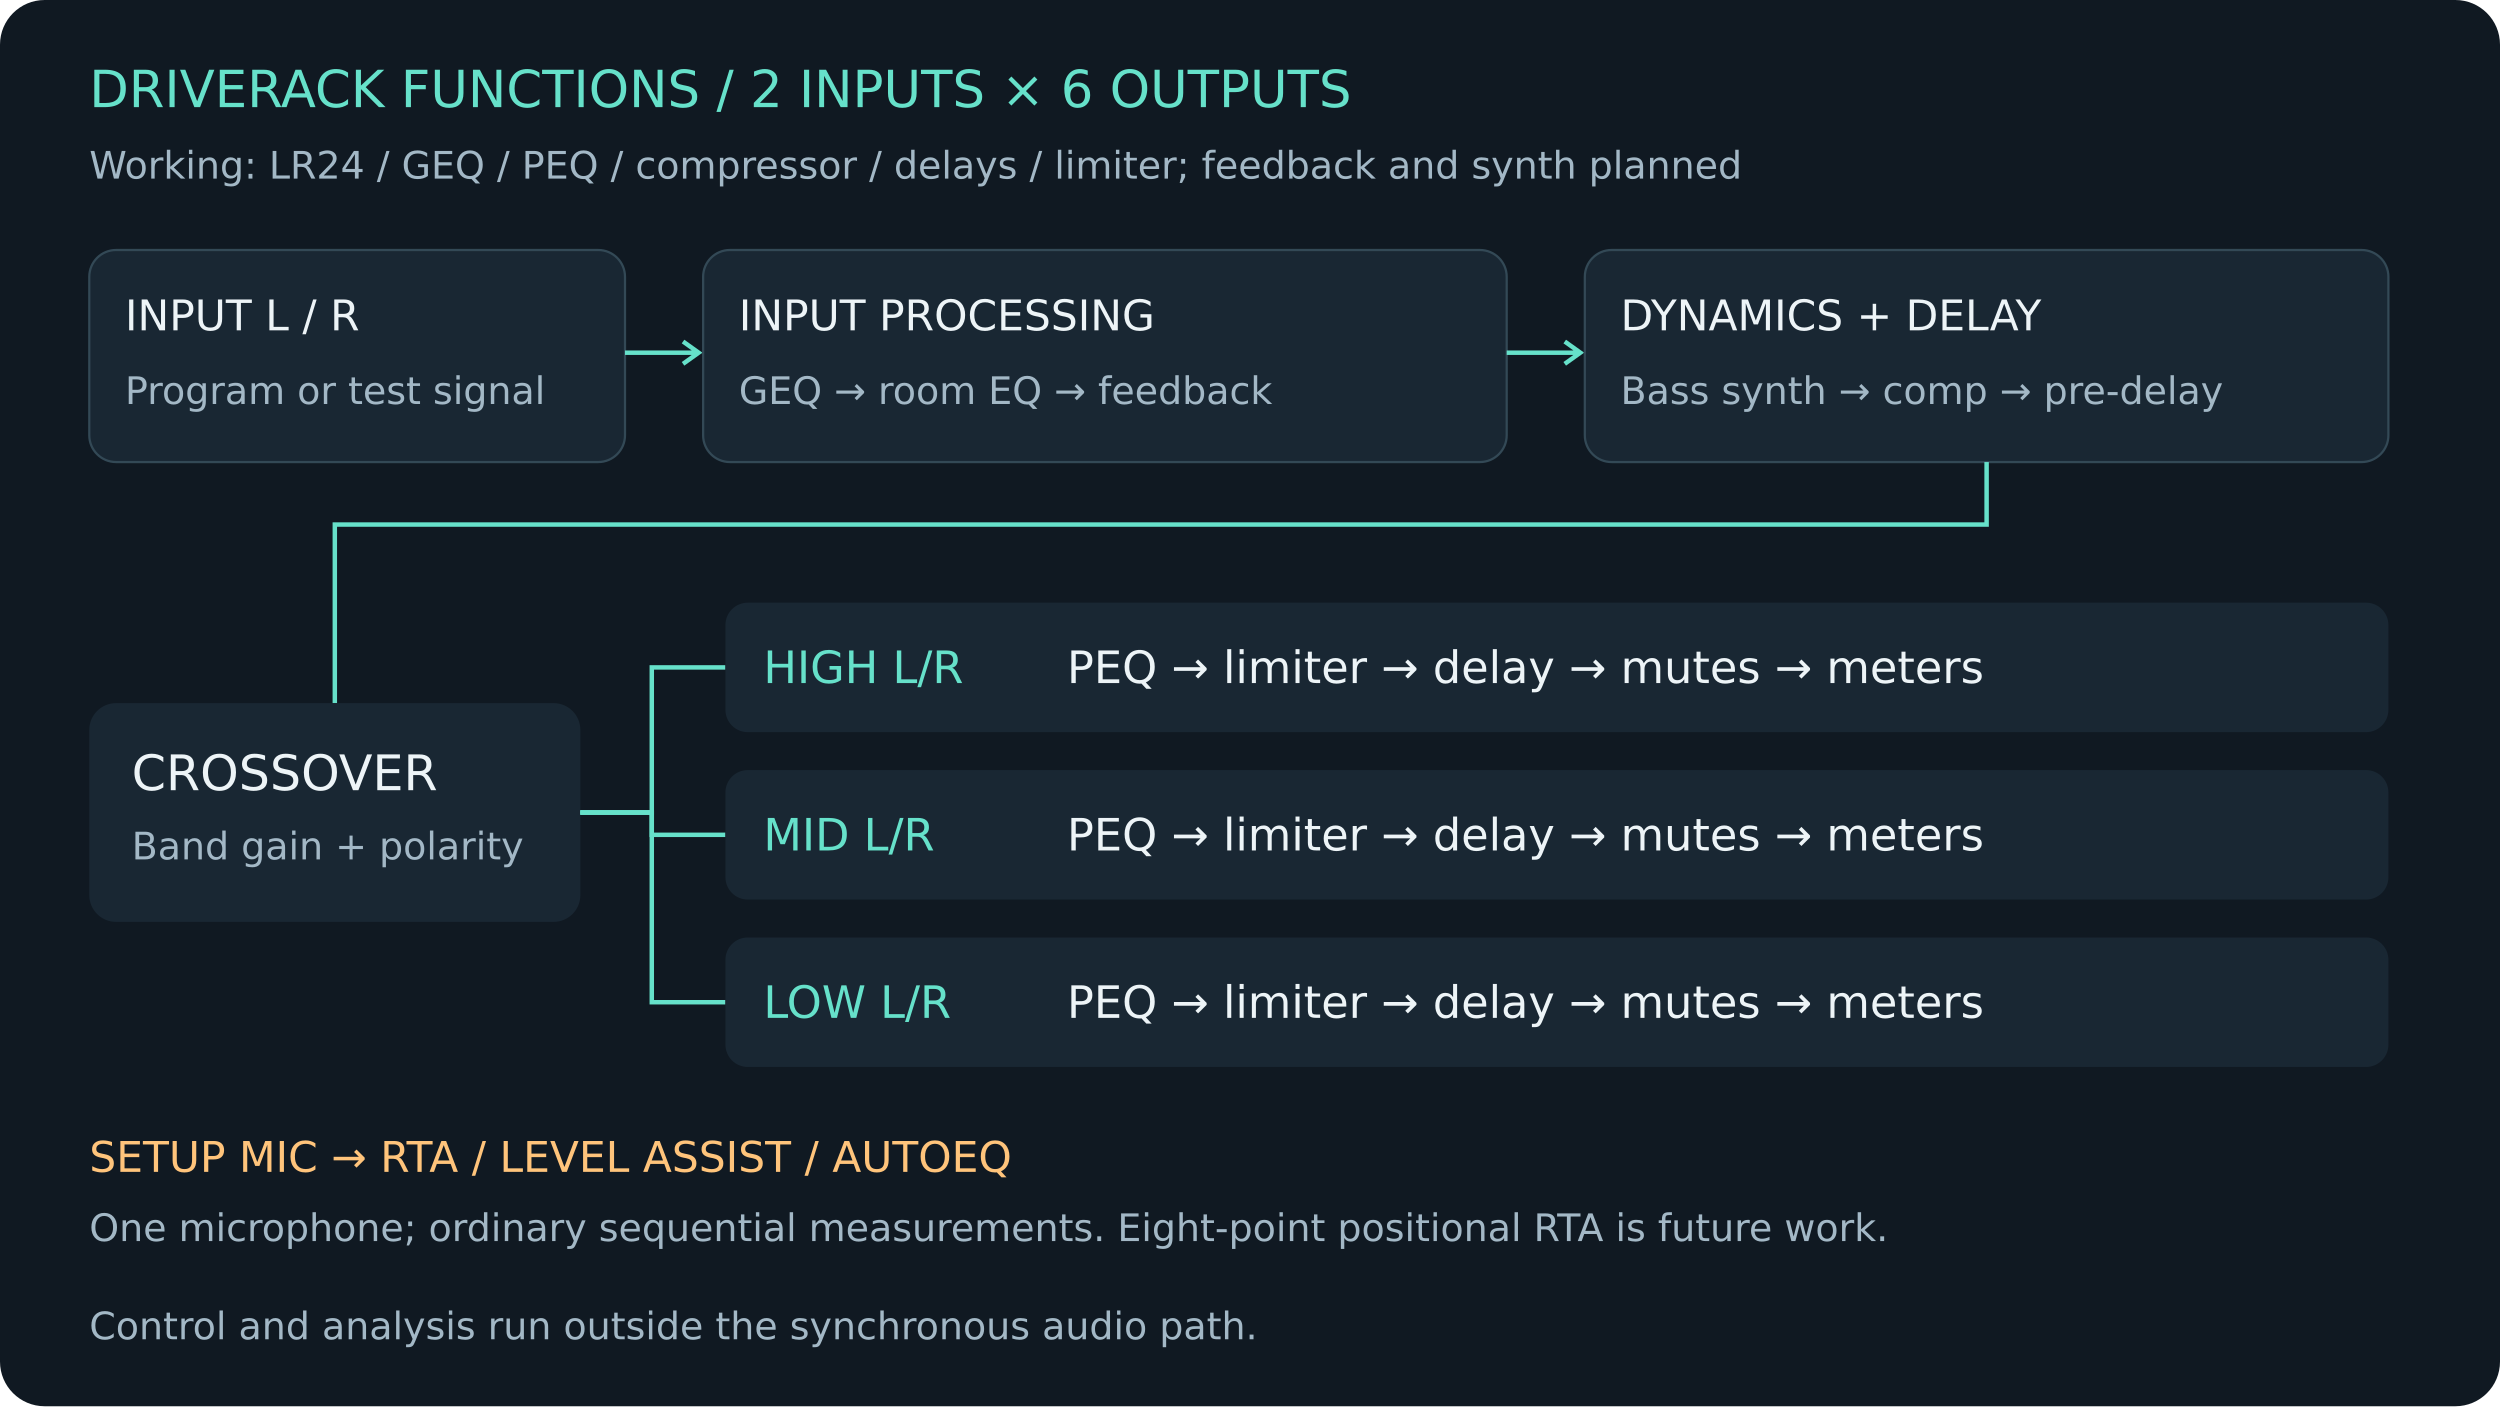
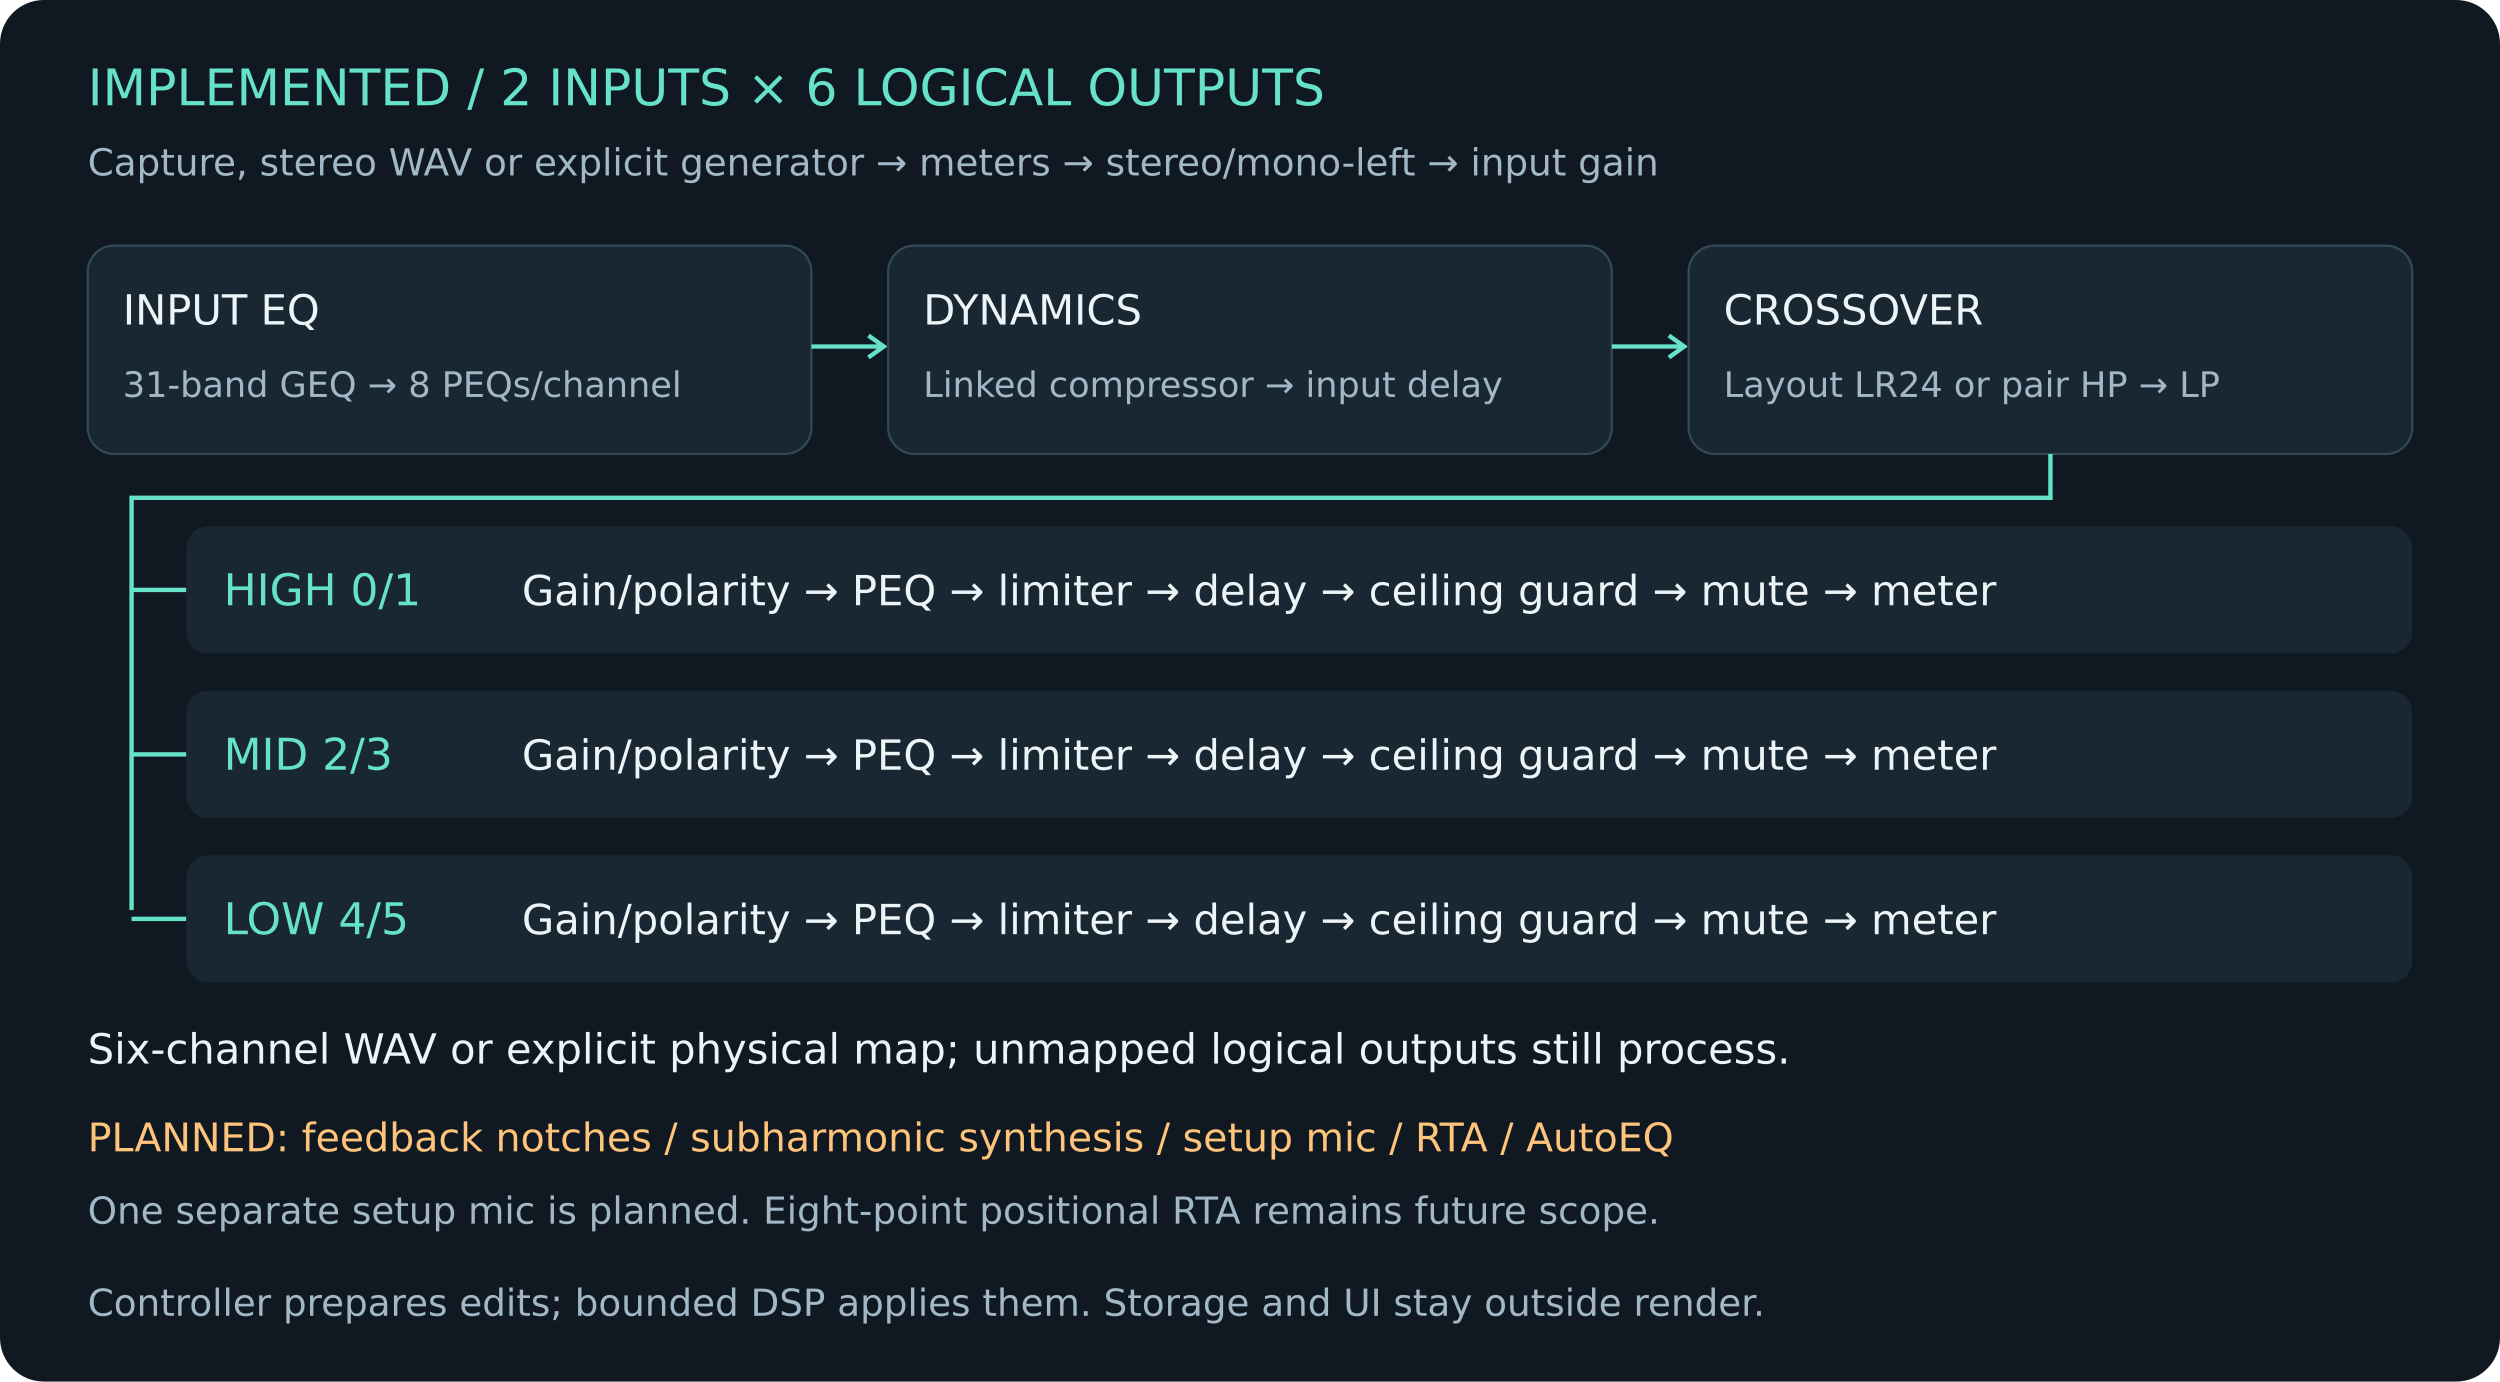
- <svg xmlns="http://www.w3.org/2000/svg" width="1120" height="630" viewBox="0 0 1120 630" role="img" aria-labelledby="title desc">
-   <rect width="1120" height="630" rx="20" fill="#101922" />
+ <svg xmlns="http://www.w3.org/2000/svg" width="1140" height="630" viewBox="0 0 1140 630" role="img" aria-labelledby="title desc">
+   <rect width="1140" height="630" rx="20" fill="#101922" />
  <g font-family="DejaVu Sans, sans-serif">
-     <text x="40" y="48" font-size="23" fill="#66e1ca">DRIVERACK FUNCTIONS / 2 INPUTS × 6 OUTPUTS</text>
-     <text x="40" y="80" font-size="17" fill="#a3b8c6">Working: LR24 / GEQ / PEQ / compressor / delays / limiter; feedback and synth planned</text>
-     <rect x="40" y="112" width="240" height="95" rx="12" fill="#192733" stroke="#334956" />
-     <text x="56" y="148" font-size="19" fill="#edf4f7">INPUT L / R</text>
-     <text x="56" y="181" font-size="17" fill="#a3b8c6">Program or test signal</text>
-     <path d="M 280 158 h 33 m -7 -5 l 7 5 l -7 5" stroke="#66e1ca" stroke-width="2" fill="none" />
-     <rect x="315" y="112" width="360" height="95" rx="12" fill="#192733" stroke="#334956" />
-     <text x="331" y="148" font-size="19" fill="#edf4f7">INPUT PROCESSING</text>
-     <text x="331" y="181" font-size="17" fill="#a3b8c6">GEQ → room EQ → feedback</text>
-     <path d="M 675 158 h 33 m -7 -5 l 7 5 l -7 5" stroke="#66e1ca" stroke-width="2" fill="none" />
-     <rect x="710" y="112" width="360" height="95" rx="12" fill="#192733" stroke="#334956" />
-     <text x="726" y="148" font-size="19" fill="#edf4f7">DYNAMICS + DELAY</text>
-     <text x="726" y="181" font-size="17" fill="#a3b8c6">Bass synth → comp → pre-delay</text>
-     <path d="M 890 207 V 235 H 150 V 315" stroke="#66e1ca" stroke-width="2" fill="none" />
-     <rect x="40" y="315" width="220" height="98" rx="12" fill="#192733" />
-     <text x="59" y="354" font-size="22" fill="#edf4f7">CROSSOVER</text>
-     <text x="59" y="385" font-size="17" fill="#a3b8c6">Band gain + polarity</text>
-     <path d="M 260 364 H 292 V 299 H 325" stroke="#66e1ca" stroke-width="2" fill="none" />
-     <rect x="325" y="270" width="745" height="58" rx="10" fill="#192733" />
-     <text x="342" y="306" font-size="20" fill="#66e1ca">HIGH L/R</text>
-     <text x="478" y="306" font-size="20" fill="#edf4f7">PEQ → limiter → delay → mutes → meters</text>
-     <path d="M 260 364 H 292 V 374 H 325" stroke="#66e1ca" stroke-width="2" fill="none" />
-     <rect x="325" y="345" width="745" height="58" rx="10" fill="#192733" />
-     <text x="342" y="381" font-size="20" fill="#66e1ca">MID L/R</text>
-     <text x="478" y="381" font-size="20" fill="#edf4f7">PEQ → limiter → delay → mutes → meters</text>
-     <path d="M 260 364 H 292 V 449 H 325" stroke="#66e1ca" stroke-width="2" fill="none" />
-     <rect x="325" y="420" width="745" height="58" rx="10" fill="#192733" />
-     <text x="342" y="456" font-size="20" fill="#66e1ca">LOW L/R</text>
-     <text x="478" y="456" font-size="20" fill="#edf4f7">PEQ → limiter → delay → mutes → meters</text>
-     <text x="40" y="525" font-size="19" fill="#ffc47b">SETUP MIC → RTA / LEVEL ASSIST / AUTOEQ</text>
-     <text x="40" y="556" font-size="17" fill="#a3b8c6">One microphone; ordinary sequential measurements. Eight-point positional RTA is future work.</text>
-     <text x="40" y="600" font-size="17" fill="#a3b8c6">Control and analysis run outside the synchronous audio path.</text>
+     <text x="40" y="48" font-size="23" fill="#66e1ca">IMPLEMENTED / 2 INPUTS × 6 LOGICAL OUTPUTS</text>
+     <text x="40" y="80" font-size="17" fill="#a3b8c6">Capture, stereo WAV or explicit generator → meters → stereo/mono-left → input gain</text>
+     <rect x="40" y="112" width="330" height="95" rx="12" fill="#192733" stroke="#334956" />
+     <text x="56" y="148" font-size="19" fill="#edf4f7">INPUT EQ</text>
+     <text x="56" y="181" font-size="16" fill="#a3b8c6">31-band GEQ → 8 PEQs/channel</text>
+     <path d="M 370 158 h 33 m -7 -5 l 7 5 l -7 5" stroke="#66e1ca" stroke-width="2" fill="none" />
+     <rect x="405" y="112" width="330" height="95" rx="12" fill="#192733" stroke="#334956" />
+     <text x="421" y="148" font-size="19" fill="#edf4f7">DYNAMICS</text>
+     <text x="421" y="181" font-size="16" fill="#a3b8c6">Linked compressor → input delay</text>
+     <path d="M 735 158 h 33 m -7 -5 l 7 5 l -7 5" stroke="#66e1ca" stroke-width="2" fill="none" />
+     <rect x="770" y="112" width="330" height="95" rx="12" fill="#192733" stroke="#334956" />
+     <text x="786" y="148" font-size="19" fill="#edf4f7">CROSSOVER</text>
+     <text x="786" y="181" font-size="16" fill="#a3b8c6">Layout LR24 or pair HP → LP</text>
+     <path d="M 935 207 V 227 H 60 V 415" stroke="#66e1ca" stroke-width="2" fill="none" />
+     <path d="M 60 269 H 85" stroke="#66e1ca" stroke-width="2" />
+     <rect x="85" y="240" width="1015" height="58" rx="10" fill="#192733" />
+     <text x="102" y="276" font-size="20" fill="#66e1ca">HIGH 0/1</text>
+     <text x="238" y="276" font-size="19" fill="#edf4f7">Gain/polarity → PEQ → limiter → delay → ceiling guard → mute → meter</text>
+     <path d="M 60 344 H 85" stroke="#66e1ca" stroke-width="2" />
+     <rect x="85" y="315" width="1015" height="58" rx="10" fill="#192733" />
+     <text x="102" y="351" font-size="20" fill="#66e1ca">MID 2/3</text>
+     <text x="238" y="351" font-size="19" fill="#edf4f7">Gain/polarity → PEQ → limiter → delay → ceiling guard → mute → meter</text>
+     <path d="M 60 419 H 85" stroke="#66e1ca" stroke-width="2" />
+     <rect x="85" y="390" width="1015" height="58" rx="10" fill="#192733" />
+     <text x="102" y="426" font-size="20" fill="#66e1ca">LOW 4/5</text>
+     <text x="238" y="426" font-size="19" fill="#edf4f7">Gain/polarity → PEQ → limiter → delay → ceiling guard → mute → meter</text>
+     <text x="40" y="485" font-size="19" fill="#edf4f7">Six-channel WAV or explicit physical map; unmapped logical outputs still process.</text>
+     <text x="40" y="525" font-size="18" fill="#ffc47b">PLANNED: feedback notches / subharmonic synthesis / setup mic / RTA / AutoEQ</text>
+     <text x="40" y="558" font-size="17" fill="#a3b8c6">One separate setup mic is planned. Eight-point positional RTA remains future scope.</text>
+     <text x="40" y="600" font-size="17" fill="#a3b8c6">Controller prepares edits; bounded DSP applies them. Storage and UI stay outside render.</text>
  </g>
</svg>
